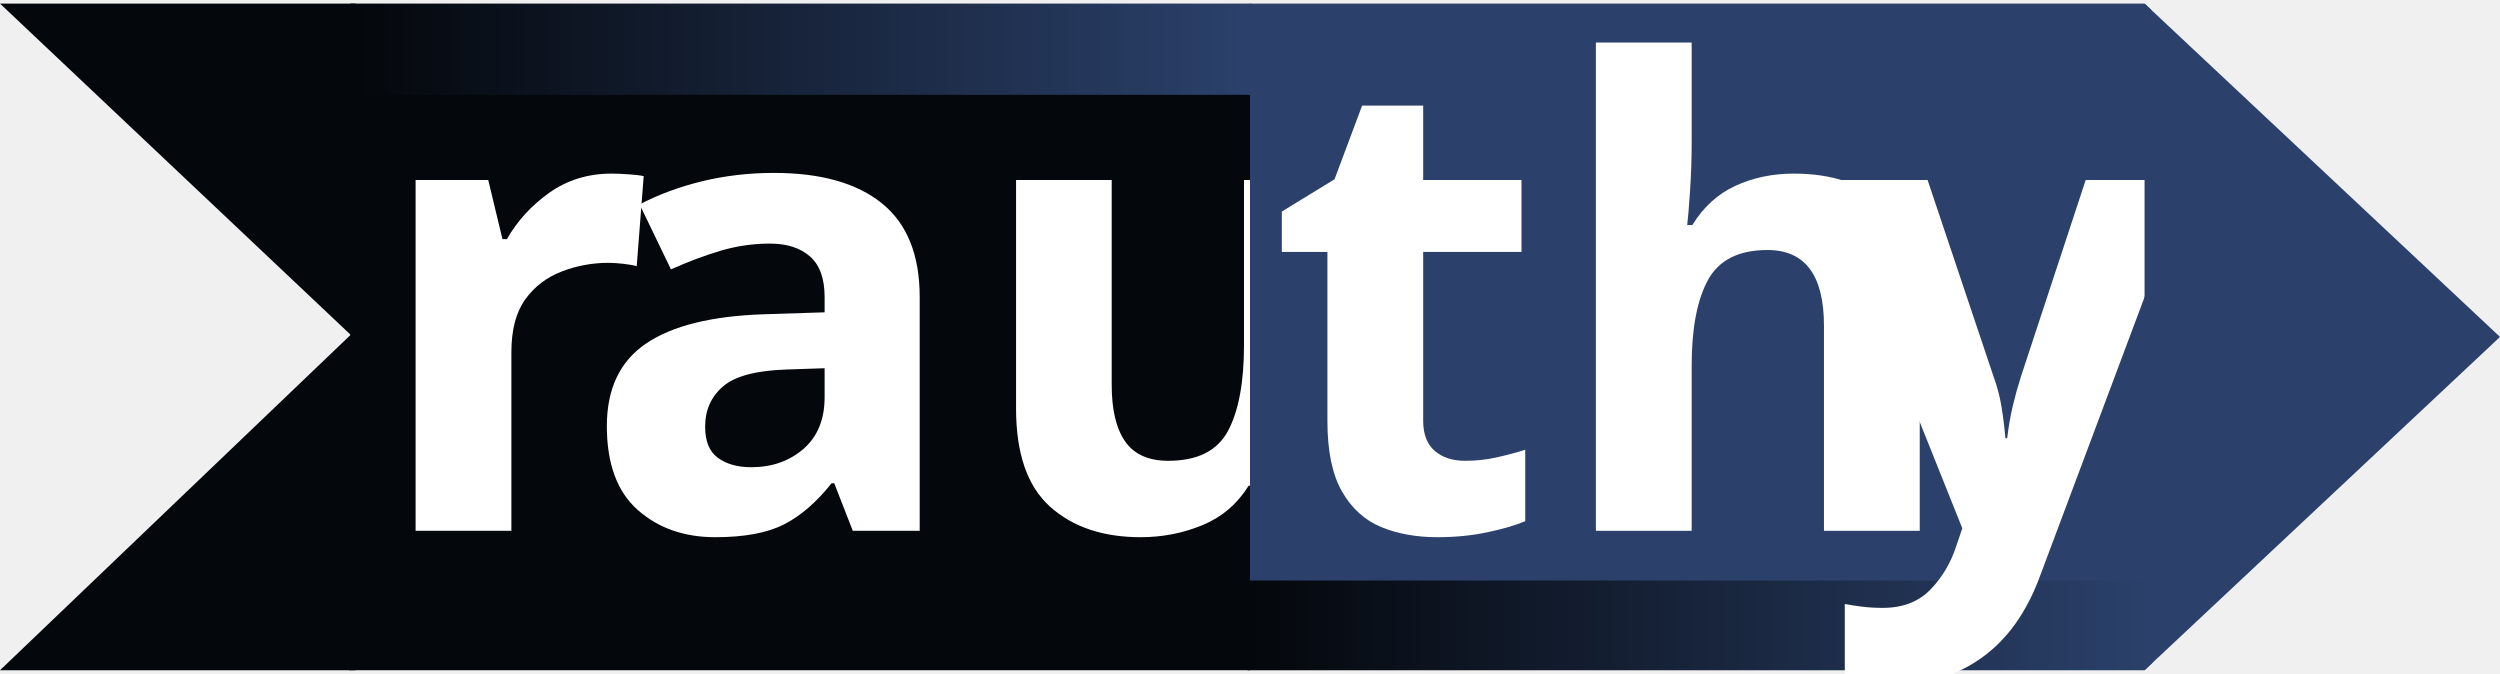
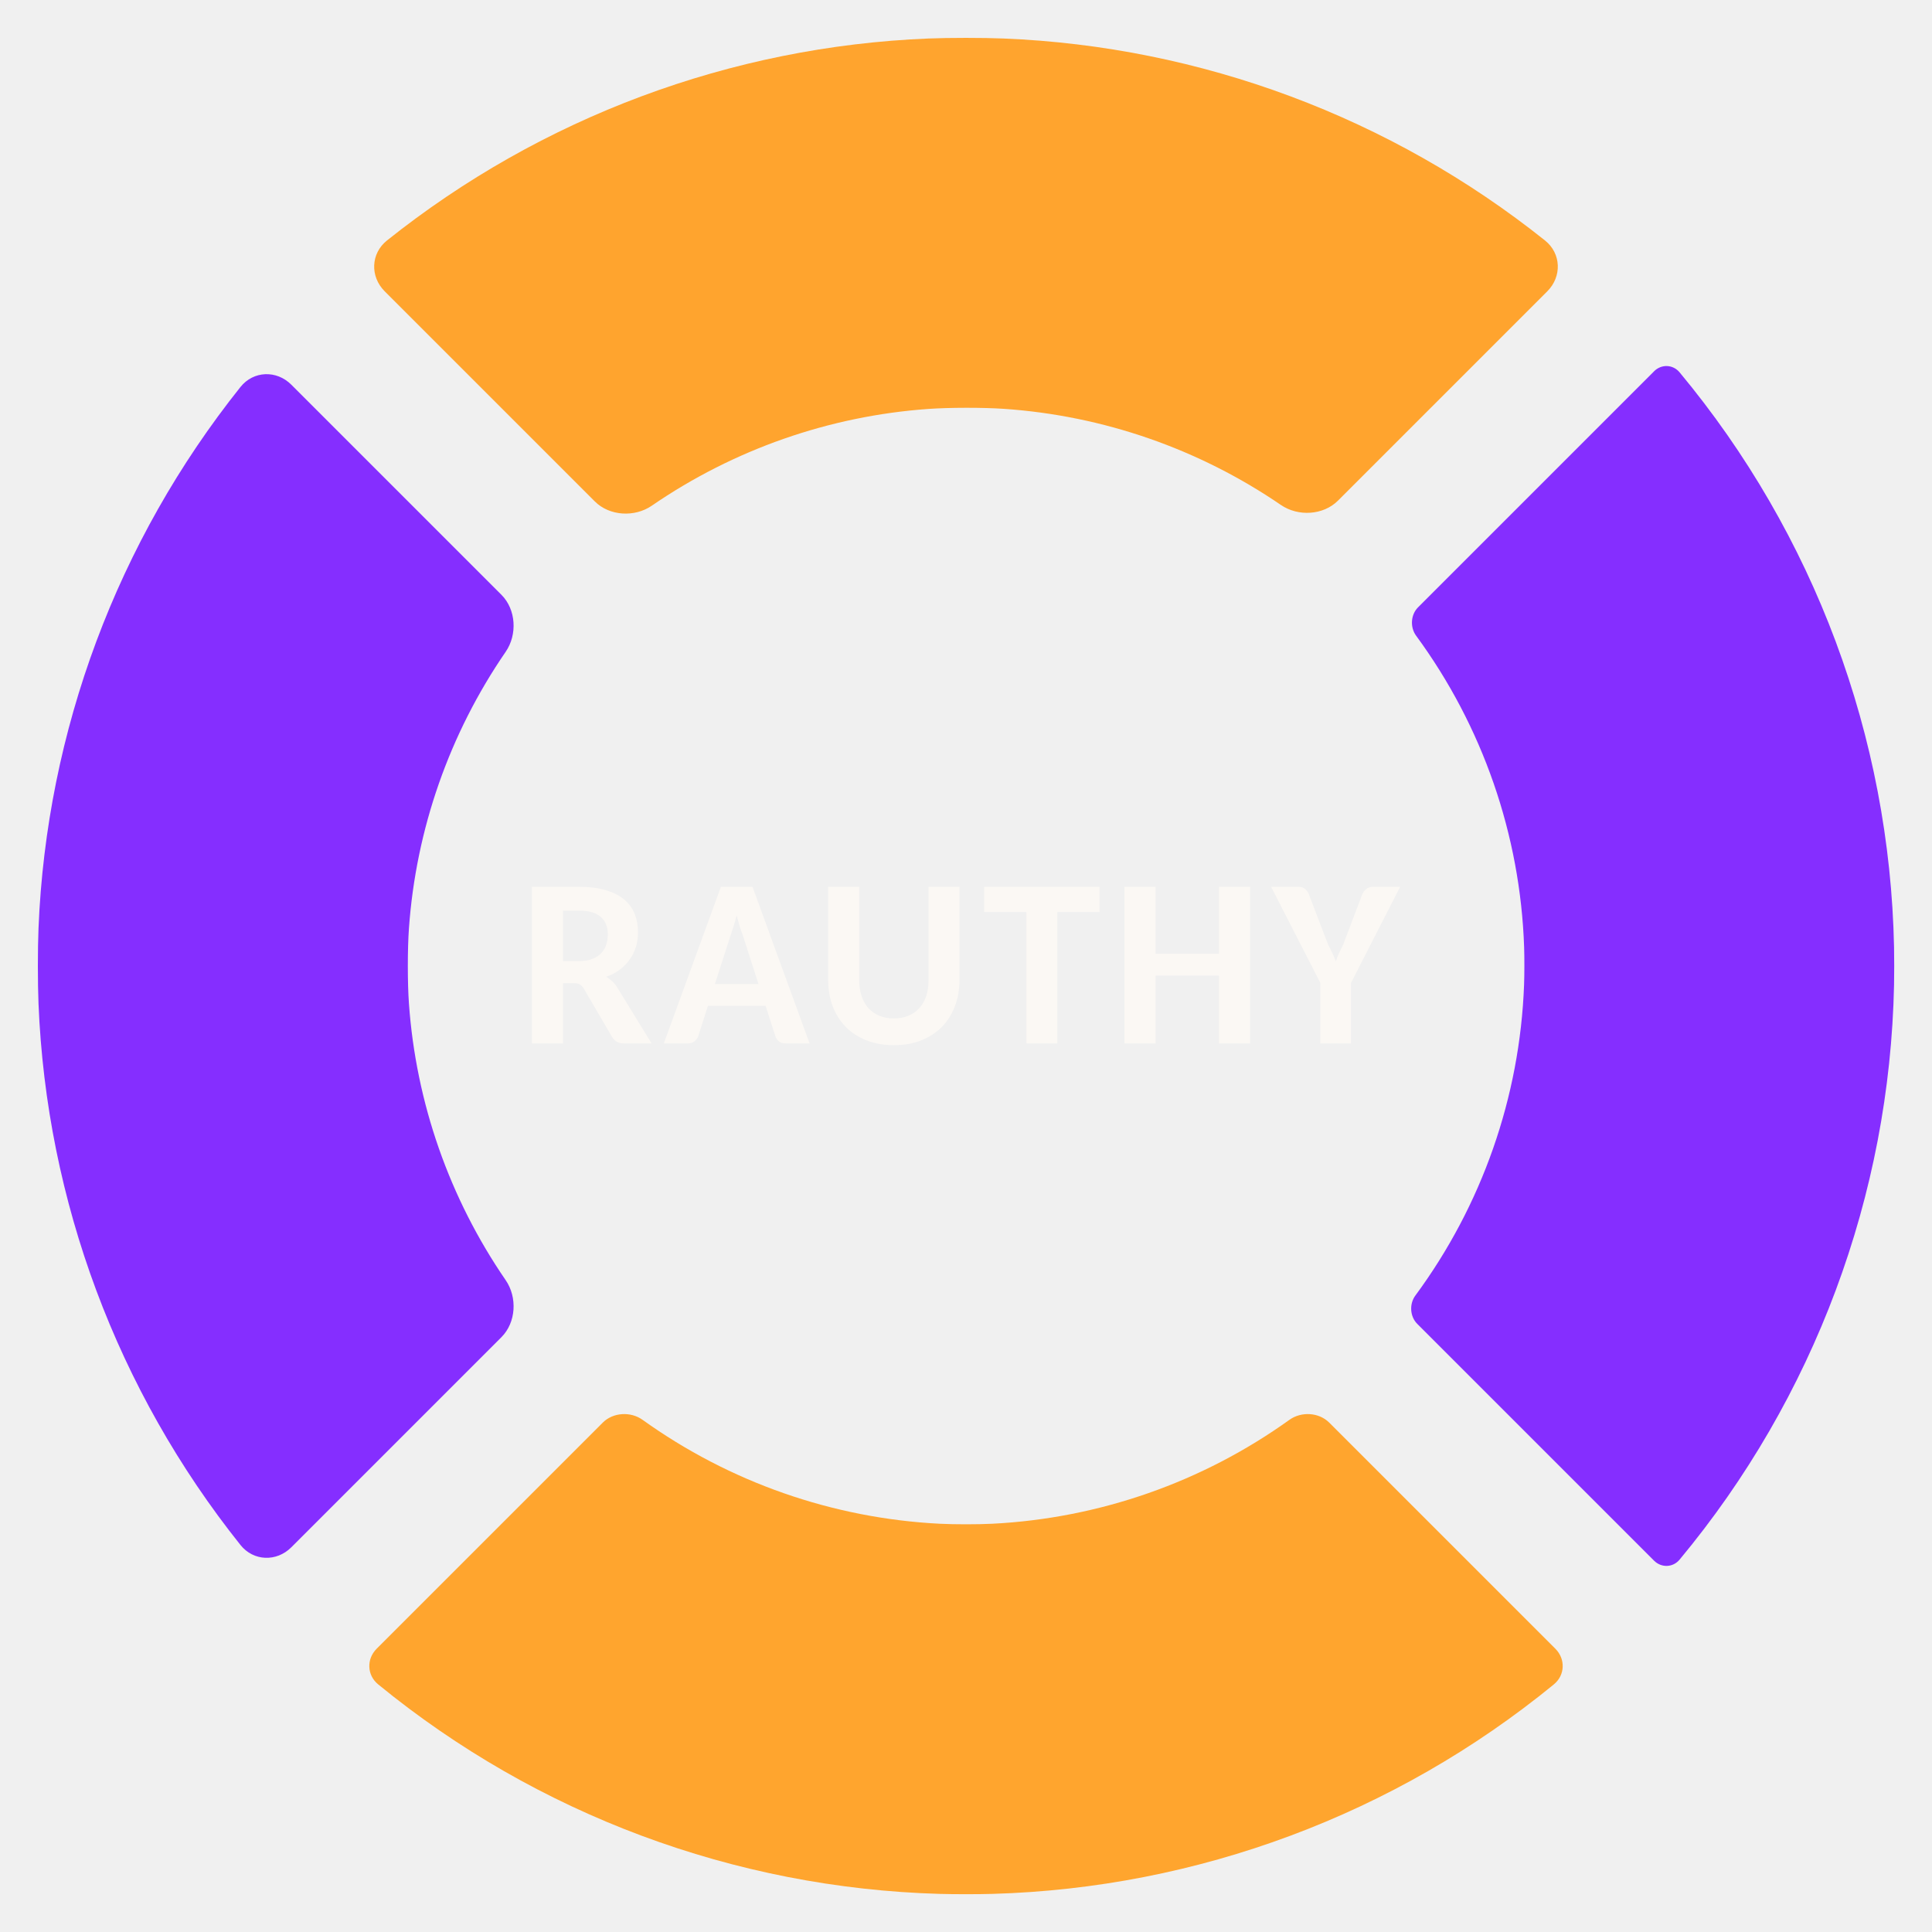
- <svg xmlns="http://www.w3.org/2000/svg" width="100%" height="100%" viewBox="0 0 512 138" version="1.1" xml:space="preserve" style="fill-rule:evenodd;clip-rule:evenodd;stroke-linecap:round;stroke-linejoin:round;stroke-miterlimit:1.5;">
-   <g transform="matrix(1,0,0,1,0,-11)">
-     <g transform="matrix(1,0,0,1,0,-176)">
-       <g transform="matrix(0.920325,0,0,1.84151,45.9279,26.459)">
-         <rect x="27.741" y="151.57" width="200.517" height="10.148" style="fill:rgb(4,7,11);" />
-       </g>
-       <g transform="matrix(1.93472,0,0,1.82732,8.35618,28.7533)">
-         <rect x="33.307" y="97.15" width="94.693" height="54.42" style="fill:rgb(4,7,11);stroke:rgb(4,7,11);stroke-width:1.06px;" />
-       </g>
-       <g transform="matrix(1.82732,0,0,1.82732,-160.822,70.1806)">
-         <g transform="matrix(72,0,0,72,227.174,123.417)">
-                 </g>
-         <text x="128.982px" y="123.417px" style="font-family:'Calibri-Bold', 'Calibri', sans-serif;font-weight:700;font-size:72px;fill:white;">r<tspan x="152.994px 188.537px " y="123.417px 123.417px ">au</tspan>
-         </text>
-       </g>
-       <g transform="matrix(1,0,0,1.01617,-1.42109e-14,-5.24492)">
-         <path d="M440.936,322.643L439.204,324.266L255.482,324.266L255.482,305.721L440.936,305.721L440.936,322.643Z" style="fill:url(#_Linear1);" />
-       </g>
-       <g transform="matrix(0.920191,0,0,1.84121,46.2464,-91.3383)">
-         <rect x="27.741" y="151.57" width="200.517" height="10.148" style="fill:url(#_Linear2);" />
-       </g>
-       <g transform="matrix(1.97598,0,0,1.84619,190.187,26.062)">
-         <rect x="33.307" y="97.15" width="94.693" height="54.42" style="fill:rgb(43,65,107);" />
-       </g>
-       <path d="M439.204,187.734L440.557,189.007L440.557,206.279L256,206.279L256,187.734L439.204,187.734Z" style="fill:rgb(43,65,107);" />
-       <g transform="matrix(1.82732,0,0,1.82732,-154.661,70.1806)">
-         <g transform="matrix(72,0,0,72,323.045,123.417)">
-                 </g>
-         <text x="226.646px" y="123.417px" style="font-family:'Calibri-Bold', 'Calibri', sans-serif;font-weight:700;font-size:72px;fill:white;">th<tspan x="288.943px " y="123.417px ">y</tspan>
-         </text>
-       </g>
-       <g transform="matrix(2,0,0,2,0,0)">
-         <path d="M219.602,93.867L256,128L219.602,162.133L219.602,93.867Z" style="fill:rgb(43,65,107);" />
-       </g>
-       <g transform="matrix(2,0,0,1.95739,0,3.99997)">
-         <path d="M36.398,93.867L0,93.867L35.908,128.524L0,163.619L36.398,163.619" style="fill:rgb(4,7,11);" />
-       </g>
+ <svg xmlns="http://www.w3.org/2000/svg" width="512" height="512" viewBox="0 0 135.467 135.467" version="1.1" id="svg1">
+   <defs id="defs1" />
+   <g id="layer1">
+     <g id="g3-6" transform="translate(-2.379972,2.117945)" style="display:inline">
+       <path style="display:inline;fill:#ffa52e;fill-opacity:1;fill-rule:evenodd;stroke:#4933a3;stroke-width:0;paint-order:markers stroke fill" d="M 44.646,97.631 28.791,113.486 c -0.723,0.723 -0.685,1.855 0.107,2.503 11.136,9.112 24.981,14.278 39.364,14.688 1.022,0.029 2.681,0.029 3.704,0 14.383,-0.41 28.228,-5.575 39.364,-14.688 0.792,-0.648 0.83,-1.779 0.107,-2.503 L 95.581,97.631 c -0.723,-0.723 -1.957,-0.791 -2.789,-0.195 -6.1,4.375 -13.331,6.905 -20.828,7.287 -1.021,0.052 -2.681,0.052 -3.702,0 -7.497,-0.382 -14.728,-2.912 -20.828,-7.287 -0.831,-0.596 -2.065,-0.528 -2.789,0.195 z" id="path8" />
+       <path style="display:inline;fill:#852eff;fill-opacity:1;fill-rule:evenodd;stroke:#4933a3;stroke-width:0;paint-order:markers stroke fill" d="m 118.358,23.919 -16.549,16.549 c -0.517,0.517 -0.567,1.399 -0.135,1.988 4.664,6.351 7.304,13.962 7.574,21.837 0.025,0.73 0.023,1.915 -0.004,2.645 -0.294,7.862 -2.951,15.454 -7.622,21.784 -0.434,0.588 -0.384,1.47 0.132,1.986 l 16.603,16.603 c 0.517,0.517 1.325,0.489 1.792,-0.073 9.435,-11.341 14.737,-25.552 15.037,-40.301 0.015,-0.73 0.015,-1.915 0,-2.646 -0.3,-14.749 -5.603,-28.96 -15.037,-40.301 -0.467,-0.562 -1.275,-0.59 -1.792,-0.073 z" id="path7" />
+       <path style="display:inline;fill:#852eff;fill-opacity:1;fill-rule:evenodd;stroke:#4933a3;stroke-width:0;paint-order:markers stroke fill" d="M 19.241,25.017 C 10.604,35.839 5.642,49.136 5.08,62.97 c -0.059,1.46 -0.059,3.83 -10e-8,5.29 0.563,13.834 5.524,27.132 14.161,37.953 0.911,1.142 2.53,1.196 3.563,0.163 l 14.733,-14.733 c 1.033,-1.033 1.127,-2.795 0.3,-3.999 -3.945,-5.743 -6.287,-12.436 -6.783,-19.386 -0.104,-1.457 -0.104,-3.83 0,-5.287 0.496,-6.95 2.837,-13.643 6.783,-19.386 0.827,-1.204 0.733,-2.966 -0.3,-3.999 L 22.804,24.854 c -1.033,-1.033 -2.651,-0.979 -3.563,0.163 z" id="path6" />
+       <path style="display:inline;fill:#ffa42e;fill-opacity:1;fill-rule:evenodd;stroke:#4933a3;stroke-width:0;paint-order:markers stroke fill" d="M 67.468,0.582 C 53.634,1.144 40.337,6.106 29.515,14.743 c -1.142,0.911 -1.196,2.53 -0.163,3.563 l 14.733,14.733 c 1.033,1.033 2.795,1.127 3.999,0.3 5.743,-3.945 12.436,-6.287 19.386,-6.783 1.457,-0.104 3.83,-0.108 5.287,-0.008 6.963,0.474 13.675,2.802 19.437,6.741 1.206,0.825 2.97,0.728 4.003,-0.305 L 110.874,18.306 c 1.033,-1.033 0.979,-2.651 -0.163,-3.563 C 99.89,6.106 86.593,1.144 72.758,0.582 c -1.46,-0.059 -3.83,-0.059 -5.29,0 z" id="path1-7-0" />
    </g>
+     <path d="m 142.461,261.922 v 15.969 h -8.25 v -41.5 h 12.5 q 4.156,0 7.125,0.906 2.969,0.875 4.844,2.469 1.906,1.594 2.781,3.812 0.875,2.219 0.875,4.875 0,2.031 -0.562,3.875 -0.562,1.812 -1.656,3.344 -1.062,1.5 -2.625,2.688 -1.562,1.156 -3.594,1.875 0.781,0.438 1.469,1.062 0.688,0.594 1.281,1.469 l 9.281,15.125 h -7.406 q -1.969,0 -3.031,-1.656 l -7.562,-12.938 q -0.469,-0.75 -1.062,-1.062 -0.562,-0.312 -1.625,-0.312 z m 0,-5.844 h 4.188 q 2,0 3.438,-0.531 1.469,-0.531 2.406,-1.469 0.938,-0.938 1.375,-2.219 0.469,-1.312 0.469,-2.844 0,-3.031 -1.875,-4.656 -1.875,-1.656 -5.75,-1.656 h -4.25 z m 65.344,21.812 h -6.312 q -1.094,0 -1.75,-0.5 -0.656,-0.531 -0.969,-1.312 l -2.625,-8.156 h -15.281 l -2.594,8.125 q -0.25,0.688 -0.969,1.281 -0.688,0.562 -1.719,0.562 h -6.406 l 15.125,-41.5 h 8.375 z m -25.094,-15.719 h 11.562 l -4.219,-13.125 q -0.375,-0.969 -0.781,-2.25 -0.406,-1.312 -0.812,-2.844 -0.375,1.531 -0.781,2.844 -0.406,1.312 -0.75,2.281 z m 47.438,9.094 q 2.188,0 3.875,-0.719 1.719,-0.719 2.875,-2.031 1.188,-1.312 1.812,-3.188 0.625,-1.875 0.625,-4.188 v -24.75 h 8.188 v 24.75 q 0,3.75 -1.219,6.906 -1.188,3.156 -3.438,5.469 -2.25,2.281 -5.469,3.562 -3.219,1.281 -7.25,1.281 -4.031,0 -7.281,-1.281 -3.219,-1.281 -5.469,-3.562 -2.25,-2.312 -3.469,-5.469 -1.188,-3.156 -1.188,-6.906 v -24.75 h 8.219 v 24.75 q 0,2.312 0.625,4.188 0.625,1.875 1.781,3.188 1.188,1.312 2.875,2.031 1.719,0.719 3.906,0.719 z m 54.5,-34.875 v 6.688 h -11.188 v 34.812 h -8.188 v -34.812 h -11.188 v -6.688 z m 39.906,41.5 h -8.25 v -17.969 h -16.812 v 17.969 h -8.25 v -41.5 h 8.25 v 17.719 h 16.812 v -17.719 h 8.25 z m 26.719,-16 v 16 h -8.125 v -16.062 l -13.031,-25.438 h 7.281 q 1,0 1.625,0.5 0.625,0.5 1.031,1.312 l 5.125,13.406 q 0.656,1.25 1.156,2.344 0.531,1.094 0.938,2.188 0.344,-1.094 0.844,-2.188 0.5,-1.094 1.125,-2.312 l 5.094,-13.438 q 0.344,-0.656 1,-1.219 0.656,-0.594 1.688,-0.594 h 7.281 z" id="text8-3-6" style="font-weight:bold;font-size:64px;font-family:Carlito;-inkscape-font-specification:'Carlito Bold';letter-spacing:2.5px;white-space:pre;fill:#fbf8f4;fill-rule:evenodd;stroke:#4933a3;stroke-width:0;paint-order:markers stroke fill" transform="matrix(0.2645833,0,0,0.2645833,1.78387,-0.3638021)" aria-label="RAUTHY" />
  </g>
-   <defs>
-     <linearGradient id="_Linear1" x1="0" y1="0" x2="1" y2="0" gradientUnits="userSpaceOnUse" gradientTransform="matrix(185.454,0,0,18.5443,255.482,314.994)">
-       <stop offset="0" style="stop-color:rgb(4,7,11);stop-opacity:1" />
-       <stop offset="1" style="stop-color:rgb(43,65,107);stop-opacity:1" />
-     </linearGradient>
-     <linearGradient id="_Linear2" x1="0" y1="0" x2="1" y2="0" gradientUnits="userSpaceOnUse" gradientTransform="matrix(200.517,0,0,10.1483,27.7414,156.645)">
-       <stop offset="0" style="stop-color:rgb(4,7,11);stop-opacity:1" />
-       <stop offset="1" style="stop-color:rgb(43,65,107);stop-opacity:1" />
-     </linearGradient>
-   </defs>
</svg>
